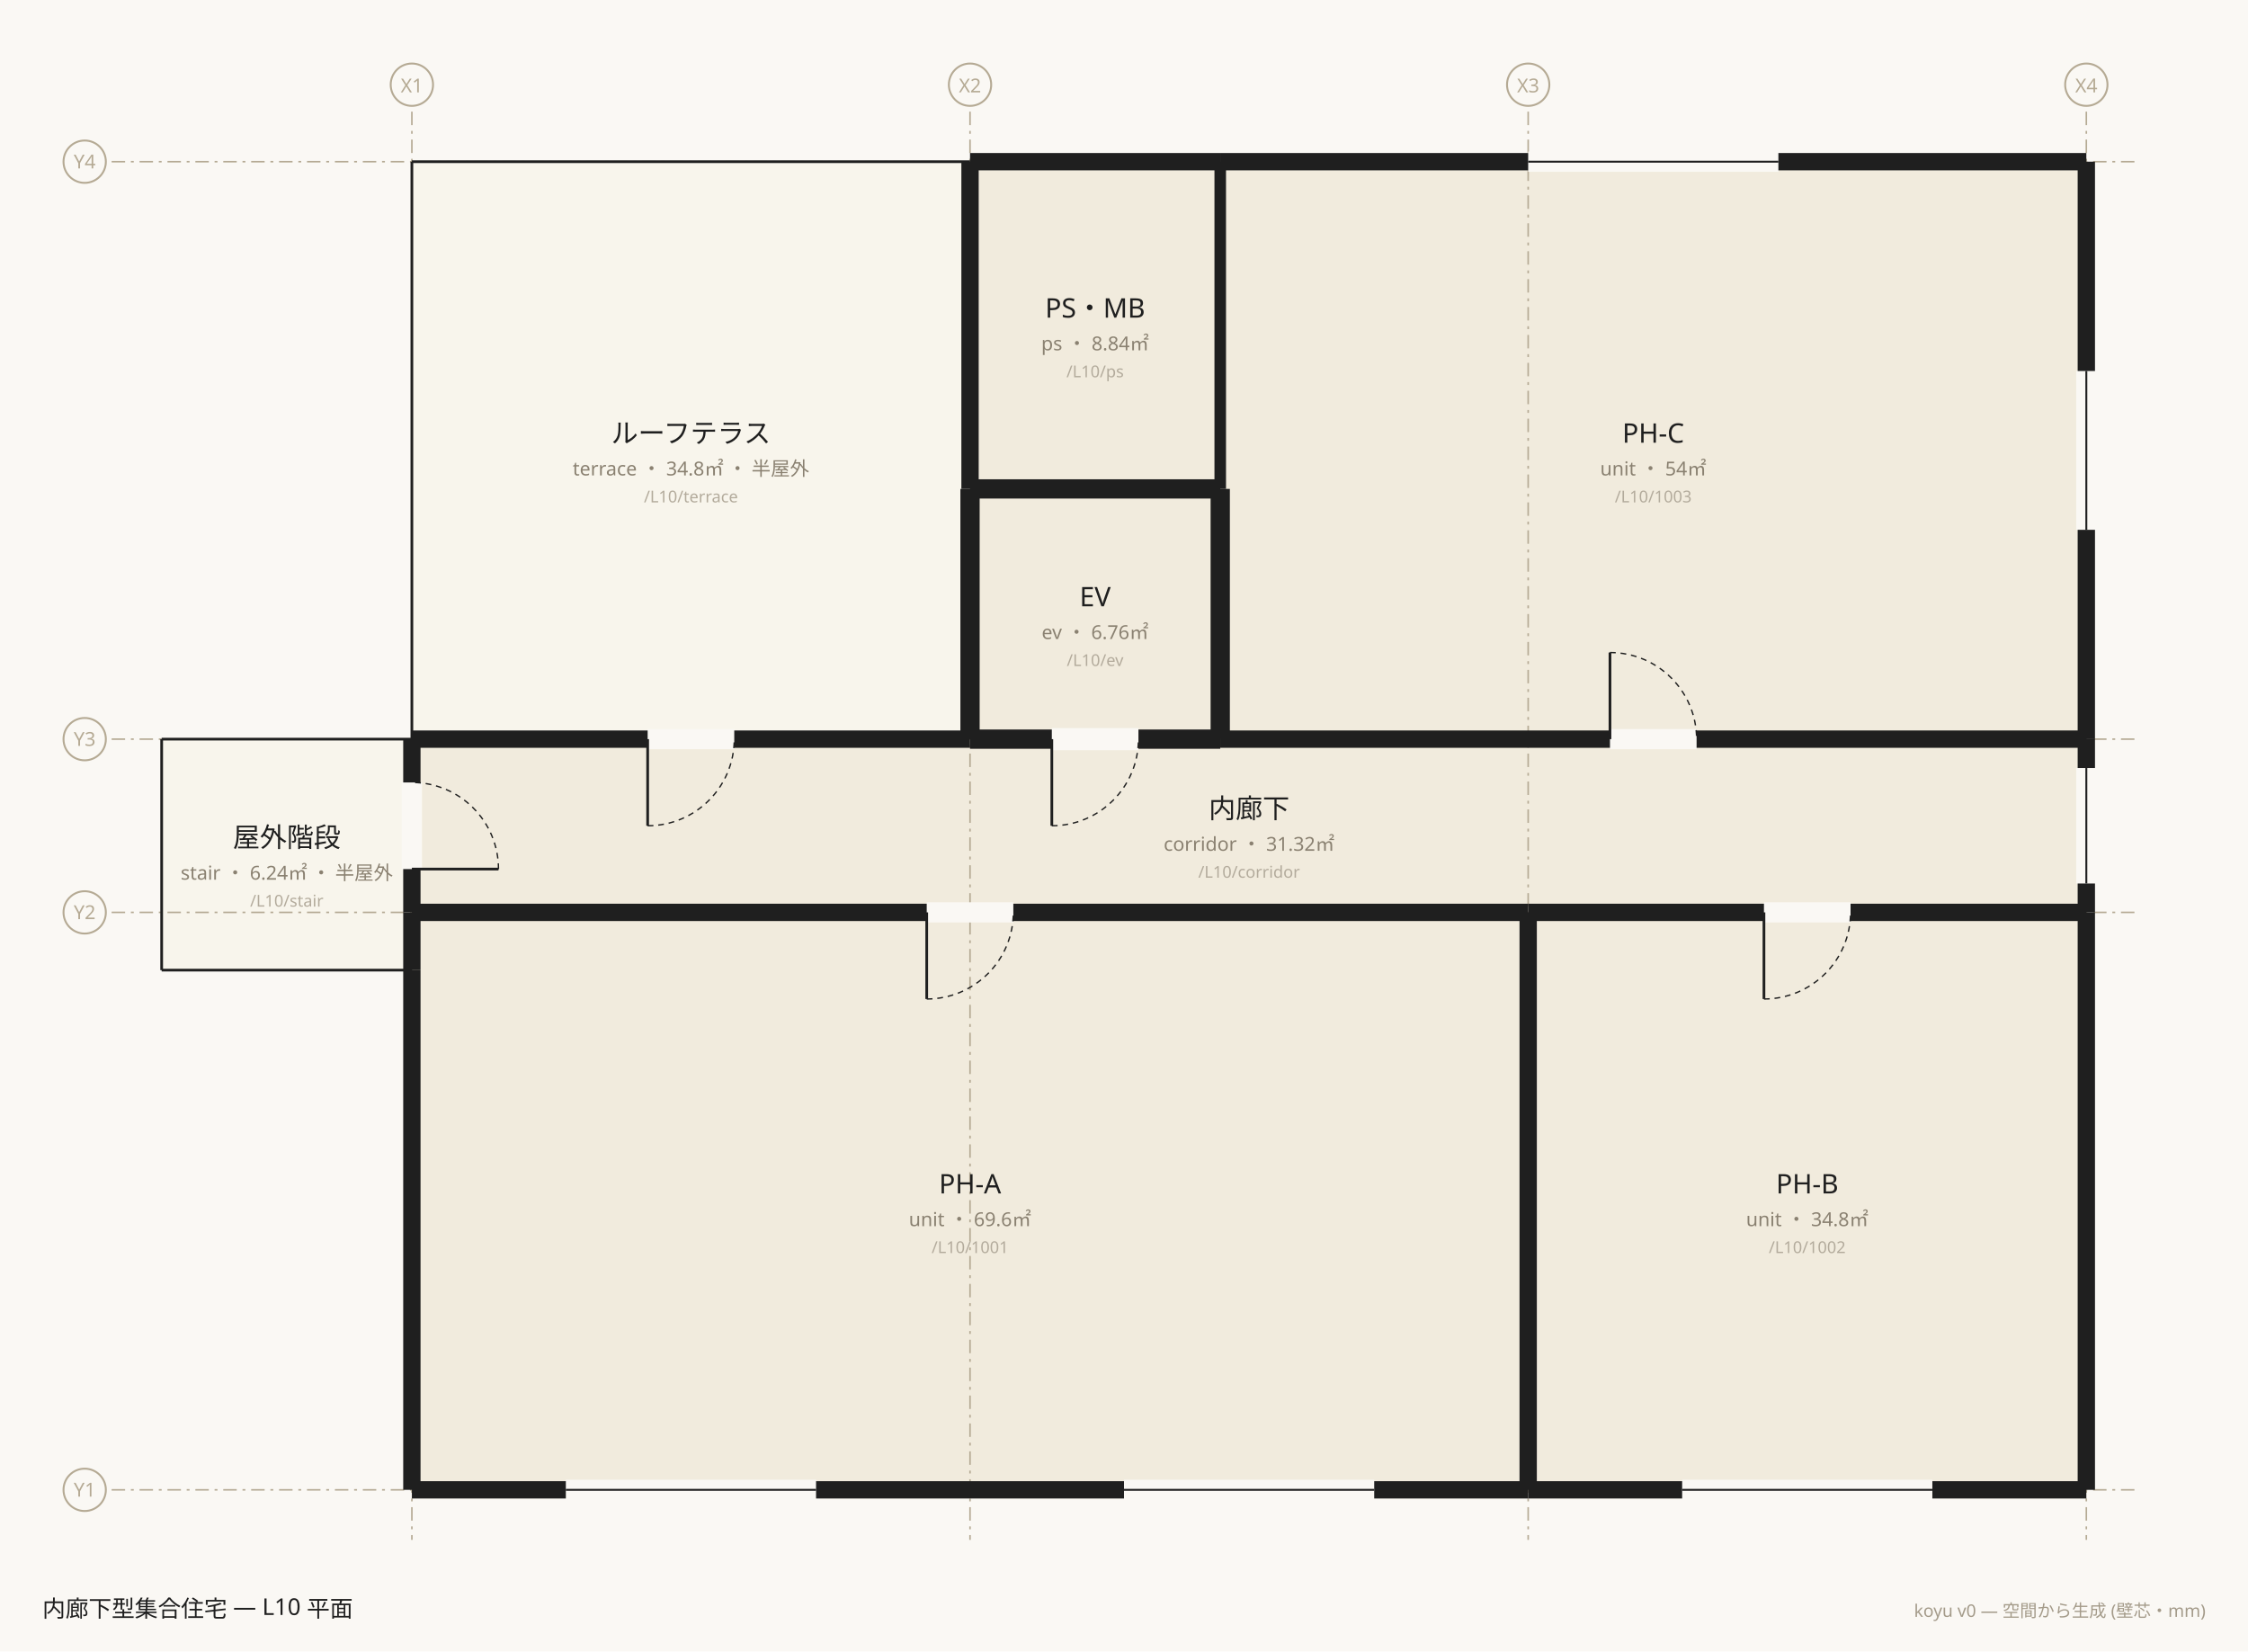
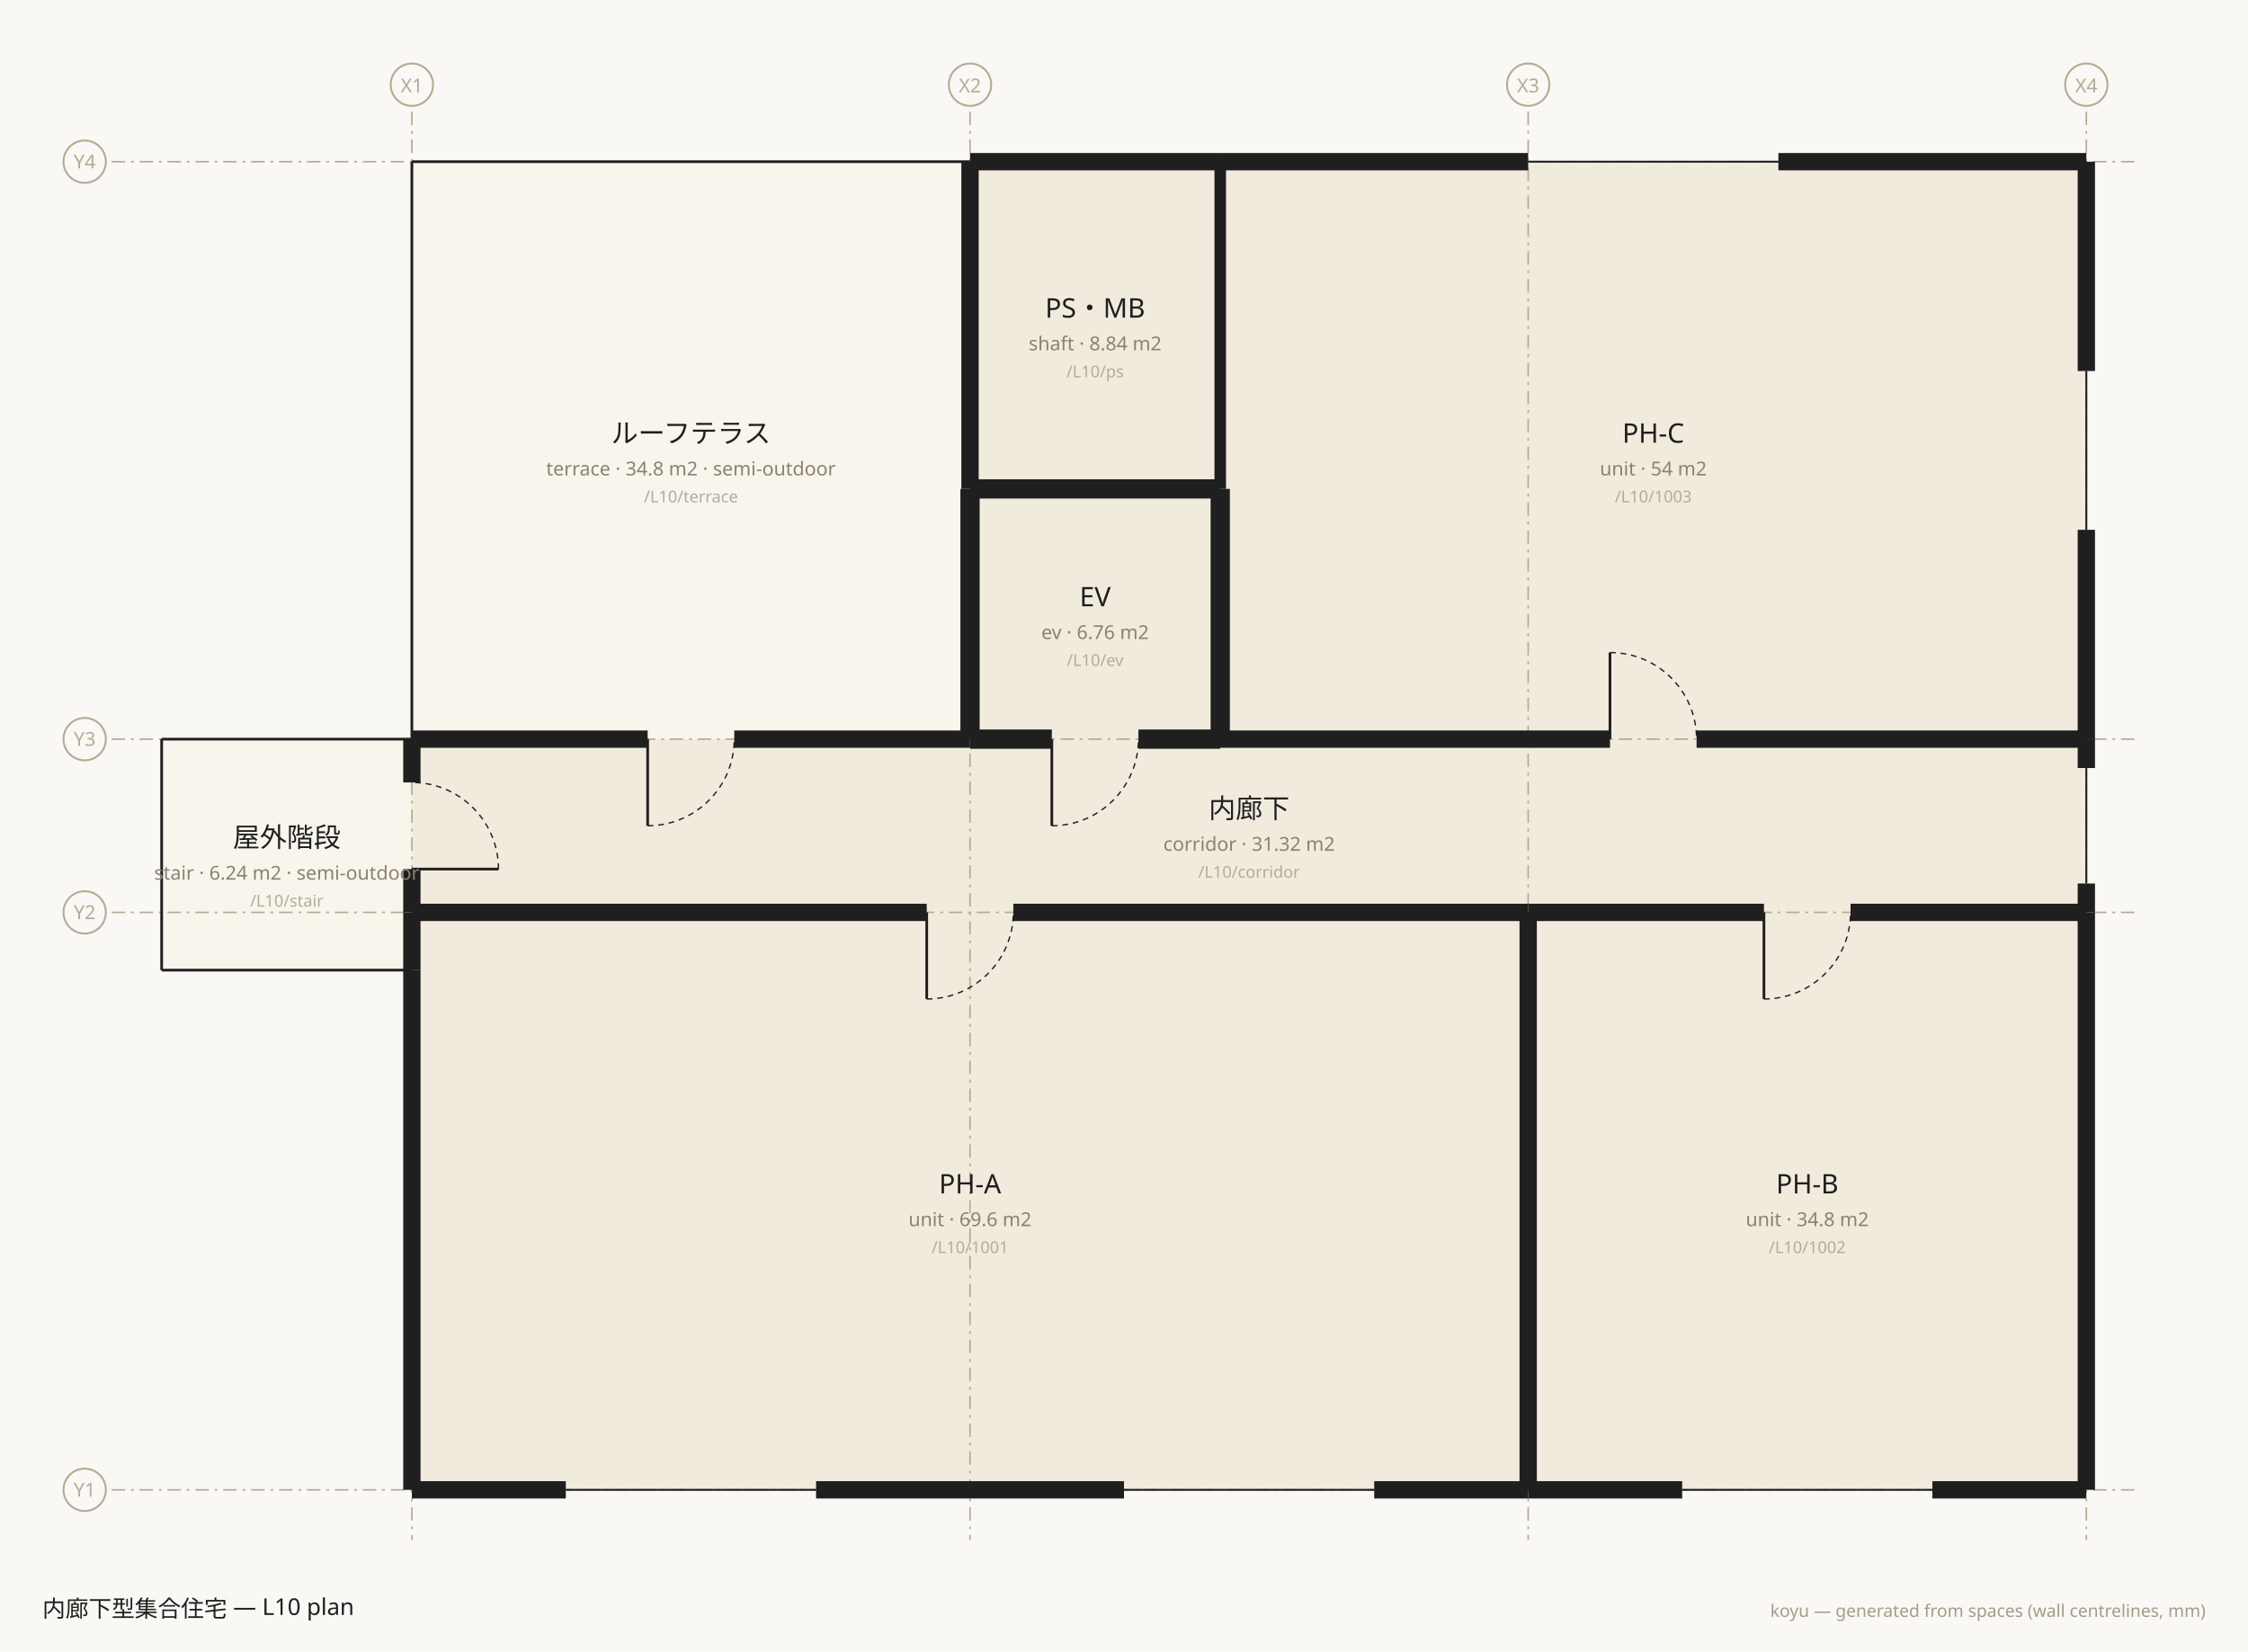
<svg xmlns="http://www.w3.org/2000/svg" width="1168" height="858" viewBox="0 0 1168 858" font-family="'Hiragino Sans','Noto Sans JP',sans-serif">
  <rect width="1168" height="858" fill="#faf8f4" />
-   <rect x="214" y="474" width="580" height="300" fill="#f1ebdd" />
-   <rect x="794" y="474" width="290" height="300" fill="#f1ebdd" />
-   <rect x="214" y="384" width="870" height="90" fill="#f1ebdd" />
-   <rect x="214" y="84" width="290" height="300" fill="#f8f5ec" />
-   <rect x="634" y="84" width="450" height="300" fill="#f1ebdd" />
-   <rect x="504" y="254" width="130" height="130" fill="#f1ebdd" />
-   <rect x="504" y="84" width="130" height="170" fill="#f1ebdd" />
-   <rect x="84" y="384" width="130" height="120" fill="#f8f5ec" />
+   <path d="M 214 774 L 794 774 L 794 474 L 214 474 Z" fill="#f1ebdd" />
+   <path d="M 794 774 L 1084 774 L 1084 474 L 794 474 Z" fill="#f1ebdd" />
+   <path d="M 214 474 L 1084 474 L 1084 384 L 214 384 Z" fill="#f1ebdd" />
+   <path d="M 214 384 L 504 384 L 504 84 L 214 84 Z" fill="#f8f5ec" />
+   <path d="M 634 384 L 1084 384 L 1084 84 L 634 84 Z" fill="#f1ebdd" />
+   <path d="M 504 384 L 634 384 L 634 254 L 504 254 Z" fill="#f1ebdd" />
+   <path d="M 504 254 L 634 254 L 634 84 L 504 84 Z" fill="#f1ebdd" />
+   <path d="M 84 504 L 214 504 L 214 384 L 84 384 Z" fill="#f8f5ec" />
  <line x1="214" y1="58" x2="214" y2="800" stroke="#b5aa94" stroke-width="0.8" stroke-dasharray="7 3 1.5 3" />
  <circle cx="214" cy="44" r="11" fill="none" stroke="#b5aa94" stroke-width="1" />
  <text x="214" y="48" text-anchor="middle" font-size="10" fill="#b5aa94">X1</text>
  <line x1="504" y1="58" x2="504" y2="800" stroke="#b5aa94" stroke-width="0.8" stroke-dasharray="7 3 1.5 3" />
  <circle cx="504" cy="44" r="11" fill="none" stroke="#b5aa94" stroke-width="1" />
  <text x="504" y="48" text-anchor="middle" font-size="10" fill="#b5aa94">X2</text>
  <line x1="794" y1="58" x2="794" y2="800" stroke="#b5aa94" stroke-width="0.8" stroke-dasharray="7 3 1.5 3" />
  <circle cx="794" cy="44" r="11" fill="none" stroke="#b5aa94" stroke-width="1" />
  <text x="794" y="48" text-anchor="middle" font-size="10" fill="#b5aa94">X3</text>
  <line x1="1084" y1="58" x2="1084" y2="800" stroke="#b5aa94" stroke-width="0.8" stroke-dasharray="7 3 1.5 3" />
  <circle cx="1084" cy="44" r="11" fill="none" stroke="#b5aa94" stroke-width="1" />
  <text x="1084" y="48" text-anchor="middle" font-size="10" fill="#b5aa94">X4</text>
  <line x1="58" y1="774" x2="1110" y2="774" stroke="#b5aa94" stroke-width="0.8" stroke-dasharray="7 3 1.5 3" />
  <circle cx="44" cy="774" r="11" fill="none" stroke="#b5aa94" stroke-width="1" />
  <text x="44" y="777.5" text-anchor="middle" font-size="10" fill="#b5aa94">Y1</text>
  <line x1="58" y1="474" x2="1110" y2="474" stroke="#b5aa94" stroke-width="0.8" stroke-dasharray="7 3 1.5 3" />
  <circle cx="44" cy="474" r="11" fill="none" stroke="#b5aa94" stroke-width="1" />
  <text x="44" y="477.5" text-anchor="middle" font-size="10" fill="#b5aa94">Y2</text>
  <line x1="58" y1="384" x2="1110" y2="384" stroke="#b5aa94" stroke-width="0.8" stroke-dasharray="7 3 1.5 3" />
  <circle cx="44" cy="384" r="11" fill="none" stroke="#b5aa94" stroke-width="1" />
  <text x="44" y="387.5" text-anchor="middle" font-size="10" fill="#b5aa94">Y3</text>
  <line x1="58" y1="84" x2="1110" y2="84" stroke="#b5aa94" stroke-width="0.8" stroke-dasharray="7 3 1.5 3" />
  <circle cx="44" cy="84" r="11" fill="none" stroke="#b5aa94" stroke-width="1" />
  <text x="44" y="87.5" text-anchor="middle" font-size="10" fill="#b5aa94">Y4</text>
-   <rect x="789.5" y="474" width="9" height="300" fill="#1f1f1f" />
-   <rect x="214" y="469.5" width="580" height="9" fill="#1f1f1f" />
-   <rect x="794" y="469.5" width="290" height="9" fill="#1f1f1f" />
-   <rect x="634" y="379.5" width="450" height="9" fill="#1f1f1f" />
-   <rect x="214" y="379.5" width="290" height="9" fill="#1f1f1f" />
-   <rect x="504" y="379" width="130" height="10" fill="#1f1f1f" />
-   <rect x="209.5" y="384" width="9" height="90" fill="#1f1f1f" />
-   <rect x="209.5" y="474" width="9" height="30" fill="#1f1f1f" />
-   <rect x="499" y="254" width="10" height="130" fill="#1f1f1f" />
-   <rect x="499.5" y="84" width="9" height="170" fill="#1f1f1f" />
-   <rect x="629" y="254" width="10" height="130" fill="#1f1f1f" />
-   <rect x="631" y="84" width="6" height="170" fill="#1f1f1f" />
-   <rect x="504" y="249" width="130" height="10" fill="#1f1f1f" />
-   <rect x="214" y="769.5" width="580" height="9" fill="#1f1f1f" />
-   <rect x="209.5" y="504" width="9" height="270" fill="#1f1f1f" />
-   <rect x="1079.5" y="474" width="9" height="300" fill="#1f1f1f" />
-   <rect x="794" y="769.5" width="290" height="9" fill="#1f1f1f" />
-   <rect x="634" y="79.5" width="450" height="9" fill="#1f1f1f" />
-   <rect x="1079.5" y="84" width="9" height="300" fill="#1f1f1f" />
+   <path d="M 789.5 774 L 789.5 474 L 798.5 474 L 798.5 774 Z" fill="#1f1f1f" />
+   <path d="M 214 469.5 L 481.5 469.5 L 481.5 478.5 L 214 478.5 Z" fill="#1f1f1f" />
+   <path d="M 526.5 469.5 L 794 469.5 L 794 478.5 L 526.5 478.5 Z" fill="#1f1f1f" />
+   <path d="M 209.5 504 L 209.5 474 L 218.5 474 L 218.5 504 Z" fill="#1f1f1f" />
+   <path d="M 214 769.5 L 294 769.5 L 294 778.5 L 214 778.5 Z" fill="#1f1f1f" />
+   <path d="M 424 769.5 L 584 769.5 L 584 778.5 L 424 778.5 Z" fill="#1f1f1f" />
+   <path d="M 714 769.5 L 794 769.5 L 794 778.5 L 714 778.5 Z" fill="#1f1f1f" />
+   <path d="M 209.5 774 L 209.5 504 L 218.5 504 L 218.5 774 Z" fill="#1f1f1f" />
+   <path d="M 794 469.5 L 916.5 469.5 L 916.5 478.5 L 794 478.5 Z" fill="#1f1f1f" />
+   <path d="M 961.5 469.5 L 1084 469.5 L 1084 478.5 L 961.5 478.5 Z" fill="#1f1f1f" />
+   <path d="M 794 769.5 L 874 769.5 L 874 778.5 L 794 778.5 Z" fill="#1f1f1f" />
+   <path d="M 1004 769.5 L 1084 769.5 L 1084 778.5 L 1004 778.5 Z" fill="#1f1f1f" />
+   <path d="M 1079.5 774 L 1079.5 474 L 1088.5 474 L 1088.5 774 Z" fill="#1f1f1f" />
+   <path d="M 634 379.5 L 836.5 379.5 L 836.5 388.5 L 634 388.5 Z" fill="#1f1f1f" />
+   <path d="M 881.5 379.5 L 1084 379.5 L 1084 388.5 L 881.5 388.5 Z" fill="#1f1f1f" />
+   <path d="M 629 384 L 629 254 L 639 254 L 639 384 Z" fill="#1f1f1f" />
+   <path d="M 631 254 L 631 84 L 637 84 L 637 254 Z" fill="#1f1f1f" />
+   <path d="M 1079.5 384 L 1079.5 275.25 L 1088.5 275.25 L 1088.5 384 Z" fill="#1f1f1f" />
+   <path d="M 1079.5 192.75 L 1079.5 84 L 1088.5 84 L 1088.5 192.75 Z" fill="#1f1f1f" />
+   <path d="M 634 79.5 L 794 79.5 L 794 88.5 L 634 88.5 Z" fill="#1f1f1f" />
+   <path d="M 924 79.5 L 1084 79.5 L 1084 88.5 L 924 88.5 Z" fill="#1f1f1f" />
+   <path d="M 504 379 L 546.5 379 L 546.5 389 L 504 389 Z" fill="#1f1f1f" />
+   <path d="M 591.5 379 L 634 379 L 634 389 L 591.5 389 Z" fill="#1f1f1f" />
+   <path d="M 209.5 474 L 209.5 451.5 L 218.5 451.5 L 218.5 474 Z" fill="#1f1f1f" />
+   <path d="M 209.5 406.5 L 209.5 384 L 218.5 384 L 218.5 406.5 Z" fill="#1f1f1f" />
+   <path d="M 214 379.5 L 336.5 379.5 L 336.5 388.5 L 214 388.5 Z" fill="#1f1f1f" />
+   <path d="M 381.5 379.5 L 504 379.5 L 504 388.5 L 381.5 388.5 Z" fill="#1f1f1f" />
+   <path d="M 1079.5 474 L 1079.5 459 L 1088.5 459 L 1088.5 474 Z" fill="#1f1f1f" />
+   <path d="M 1079.5 399 L 1079.5 384 L 1088.5 384 L 1088.5 399 Z" fill="#1f1f1f" />
+   <path d="M 504 249 L 634 249 L 634 259 L 504 259 Z" fill="#1f1f1f" />
+   <path d="M 499 384 L 499 254 L 509 254 L 509 384 Z" fill="#1f1f1f" />
+   <path d="M 499.5 254 L 499.5 84 L 508.5 84 L 508.5 254 Z" fill="#1f1f1f" />
+   <path d="M 504 79.5 L 634 79.5 L 634 88.5 L 504 88.5 Z" fill="#1f1f1f" />
+   <line x1="84" y1="504" x2="214" y2="504" stroke="#1f1f1f" stroke-width="1.4" />
+   <line x1="84" y1="384" x2="214" y2="384" stroke="#1f1f1f" stroke-width="1.4" />
+   <line x1="84" y1="504" x2="84" y2="384" stroke="#1f1f1f" stroke-width="1.4" />
  <line x1="214" y1="84" x2="504" y2="84" stroke="#1f1f1f" stroke-width="1.4" />
  <line x1="214" y1="384" x2="214" y2="84" stroke="#1f1f1f" stroke-width="1.4" />
-   <rect x="1079.5" y="384" width="9" height="90" fill="#1f1f1f" />
-   <rect x="504" y="79.5" width="130" height="9" fill="#1f1f1f" />
-   <line x1="84" y1="384" x2="214" y2="384" stroke="#1f1f1f" stroke-width="1.4" />
-   <line x1="84" y1="504" x2="214" y2="504" stroke="#1f1f1f" stroke-width="1.4" />
-   <line x1="84" y1="504" x2="84" y2="384" stroke="#1f1f1f" stroke-width="1.4" />
-   <rect x="481.5" y="468.75" width="45" height="10.5" fill="#faf8f4" />
  <line x1="481.5" y1="474" x2="481.5" y2="519" stroke="#1f1f1f" stroke-width="1.4" />
  <path d="M 481.5 519 A 45 45 0 0 0 526.5 474" fill="none" stroke="#1f1f1f" stroke-width="0.7" stroke-dasharray="3 2.5" />
-   <rect x="916.5" y="468.75" width="45" height="10.5" fill="#faf8f4" />
+   <line x1="294" y1="774" x2="424" y2="774" stroke="#1f1f1f" stroke-width="1" />
+   <line x1="584" y1="774" x2="714" y2="774" stroke="#1f1f1f" stroke-width="1" />
  <line x1="916.5" y1="474" x2="916.5" y2="519" stroke="#1f1f1f" stroke-width="1.4" />
  <path d="M 916.5 519 A 45 45 0 0 0 961.5 474" fill="none" stroke="#1f1f1f" stroke-width="0.7" stroke-dasharray="3 2.5" />
-   <rect x="836.5" y="378.75" width="45" height="10.5" fill="#faf8f4" />
+   <line x1="874" y1="774" x2="1004" y2="774" stroke="#1f1f1f" stroke-width="1" />
  <line x1="836.5" y1="384" x2="836.5" y2="339" stroke="#1f1f1f" stroke-width="1.4" />
  <path d="M 836.5 339 A 45 45 0 0 1 881.5 384" fill="none" stroke="#1f1f1f" stroke-width="0.7" stroke-dasharray="3 2.5" />
-   <rect x="336.5" y="378.75" width="45" height="10.5" fill="#faf8f4" />
+   <line x1="1084" y1="275.25" x2="1084" y2="192.75" stroke="#1f1f1f" stroke-width="1" />
+   <line x1="794" y1="84" x2="924" y2="84" stroke="#1f1f1f" stroke-width="1" />
+   <line x1="546.5" y1="384" x2="546.5" y2="429" stroke="#1f1f1f" stroke-width="1.4" />
+   <path d="M 546.5 429 A 45 45 0 0 0 591.5 384" fill="none" stroke="#1f1f1f" stroke-width="0.7" stroke-dasharray="3 2.5" />
+   <line x1="214" y1="451.5" x2="259" y2="451.5" stroke="#1f1f1f" stroke-width="1.4" />
+   <path d="M 259 451.5 A 45 45 0 0 0 214 406.5" fill="none" stroke="#1f1f1f" stroke-width="0.7" stroke-dasharray="3 2.5" />
  <line x1="336.5" y1="384" x2="336.5" y2="429" stroke="#1f1f1f" stroke-width="1.4" />
  <path d="M 336.5 429 A 45 45 0 0 0 381.5 384" fill="none" stroke="#1f1f1f" stroke-width="0.7" stroke-dasharray="3 2.5" />
-   <rect x="546.5" y="378.25" width="45" height="11.5" fill="#faf8f4" />
-   <line x1="546.5" y1="384" x2="546.5" y2="429" stroke="#1f1f1f" stroke-width="1.4" />
-   <path d="M 546.5 429 A 45 45 0 0 0 591.5 384" fill="none" stroke="#1f1f1f" stroke-width="0.7" stroke-dasharray="3 2.5" />
-   <rect x="208.75" y="406.5" width="10.5" height="45" fill="#faf8f4" />
-   <line x1="214" y1="451.5" x2="259" y2="451.5" stroke="#1f1f1f" stroke-width="1.4" />
-   <path d="M 259 451.5 A 45 45 0 0 0 214 406.5" fill="none" stroke="#1f1f1f" stroke-width="0.7" stroke-dasharray="3 2.5" />
-   <rect x="294" y="768.75" width="130" height="10.5" fill="#faf8f4" />
-   <line x1="294" y1="774" x2="424" y2="774" stroke="#1f1f1f" stroke-width="1" />
-   <rect x="584" y="768.75" width="130" height="10.5" fill="#faf8f4" />
-   <line x1="584" y1="774" x2="714" y2="774" stroke="#1f1f1f" stroke-width="1" />
-   <rect x="874" y="768.75" width="130" height="10.5" fill="#faf8f4" />
-   <line x1="874" y1="774" x2="1004" y2="774" stroke="#1f1f1f" stroke-width="1" />
-   <rect x="794" y="78.75" width="130" height="10.5" fill="#faf8f4" />
-   <line x1="794" y1="84" x2="924" y2="84" stroke="#1f1f1f" stroke-width="1" />
-   <rect x="1078.75" y="192.75" width="10.5" height="82.5" fill="#faf8f4" />
-   <line x1="1084" y1="192.75" x2="1084" y2="275.25" stroke="#1f1f1f" stroke-width="1" />
-   <rect x="1078.75" y="399" width="10.5" height="60" fill="#faf8f4" />
-   <line x1="1084" y1="399" x2="1084" y2="459" stroke="#1f1f1f" stroke-width="1" />
+   <line x1="1084" y1="459" x2="1084" y2="399" stroke="#1f1f1f" stroke-width="1" />
  <text x="504" y="620" text-anchor="middle" font-size="14" fill="#1f1f1f">PH-A</text>
-   <text x="504" y="637" text-anchor="middle" font-size="10" fill="#8a8171">unit ・ 69.6㎡</text>
+   <text x="504" y="637" text-anchor="middle" font-size="10" fill="#8a8171">unit · 69.6 m2</text>
  <text x="504" y="651" text-anchor="middle" font-size="8.5" fill="#b3ab9c">/L10/1001</text>
  <text x="939" y="620" text-anchor="middle" font-size="14" fill="#1f1f1f">PH-B</text>
-   <text x="939" y="637" text-anchor="middle" font-size="10" fill="#8a8171">unit ・ 34.8㎡</text>
+   <text x="939" y="637" text-anchor="middle" font-size="10" fill="#8a8171">unit · 34.8 m2</text>
  <text x="939" y="651" text-anchor="middle" font-size="8.5" fill="#b3ab9c">/L10/1002</text>
  <text x="649" y="425" text-anchor="middle" font-size="14" fill="#1f1f1f">内廊下</text>
-   <text x="649" y="442" text-anchor="middle" font-size="10" fill="#8a8171">corridor ・ 31.32㎡</text>
+   <text x="649" y="442" text-anchor="middle" font-size="10" fill="#8a8171">corridor · 31.32 m2</text>
  <text x="649" y="456" text-anchor="middle" font-size="8.5" fill="#b3ab9c">/L10/corridor</text>
  <text x="359" y="230" text-anchor="middle" font-size="14" fill="#1f1f1f">ルーフテラス</text>
-   <text x="359" y="247" text-anchor="middle" font-size="10" fill="#8a8171">terrace ・ 34.8㎡ ・ 半屋外</text>
+   <text x="359" y="247" text-anchor="middle" font-size="10" fill="#8a8171">terrace · 34.8 m2 · semi-outdoor</text>
  <text x="359" y="261" text-anchor="middle" font-size="8.5" fill="#b3ab9c">/L10/terrace</text>
  <text x="859" y="230" text-anchor="middle" font-size="14" fill="#1f1f1f">PH-C</text>
-   <text x="859" y="247" text-anchor="middle" font-size="10" fill="#8a8171">unit ・ 54㎡</text>
+   <text x="859" y="247" text-anchor="middle" font-size="10" fill="#8a8171">unit · 54 m2</text>
  <text x="859" y="261" text-anchor="middle" font-size="8.5" fill="#b3ab9c">/L10/1003</text>
  <text x="569" y="315" text-anchor="middle" font-size="14" fill="#1f1f1f">EV</text>
-   <text x="569" y="332" text-anchor="middle" font-size="10" fill="#8a8171">ev ・ 6.76㎡</text>
+   <text x="569" y="332" text-anchor="middle" font-size="10" fill="#8a8171">ev · 6.76 m2</text>
  <text x="569" y="346" text-anchor="middle" font-size="8.5" fill="#b3ab9c">/L10/ev</text>
  <text x="569" y="165" text-anchor="middle" font-size="14" fill="#1f1f1f">PS・MB</text>
-   <text x="569" y="182" text-anchor="middle" font-size="10" fill="#8a8171">ps ・ 8.84㎡</text>
+   <text x="569" y="182" text-anchor="middle" font-size="10" fill="#8a8171">shaft · 8.84 m2</text>
  <text x="569" y="196" text-anchor="middle" font-size="8.5" fill="#b3ab9c">/L10/ps</text>
  <text x="149" y="440" text-anchor="middle" font-size="14" fill="#1f1f1f">屋外階段</text>
-   <text x="149" y="457" text-anchor="middle" font-size="10" fill="#8a8171">stair ・ 6.24㎡ ・ 半屋外</text>
+   <text x="149" y="457" text-anchor="middle" font-size="10" fill="#8a8171">stair · 6.24 m2 · semi-outdoor</text>
  <text x="149" y="471" text-anchor="middle" font-size="8.5" fill="#b3ab9c">/L10/stair</text>
-   <text x="22" y="840" font-size="12" fill="#1f1f1f">内廊下型集合住宅 — L10 平面</text>
-   <text x="1146" y="840" text-anchor="end" font-size="9" fill="#a49b8a">koyu v0 — 空間から生成 (壁芯・mm)</text>
+   <text x="22" y="840" font-size="12" fill="#1f1f1f">内廊下型集合住宅 — L10 plan</text>
+   <text x="1146" y="840" text-anchor="end" font-size="9" fill="#a49b8a">koyu — generated from spaces (wall centrelines, mm)</text>
</svg>
